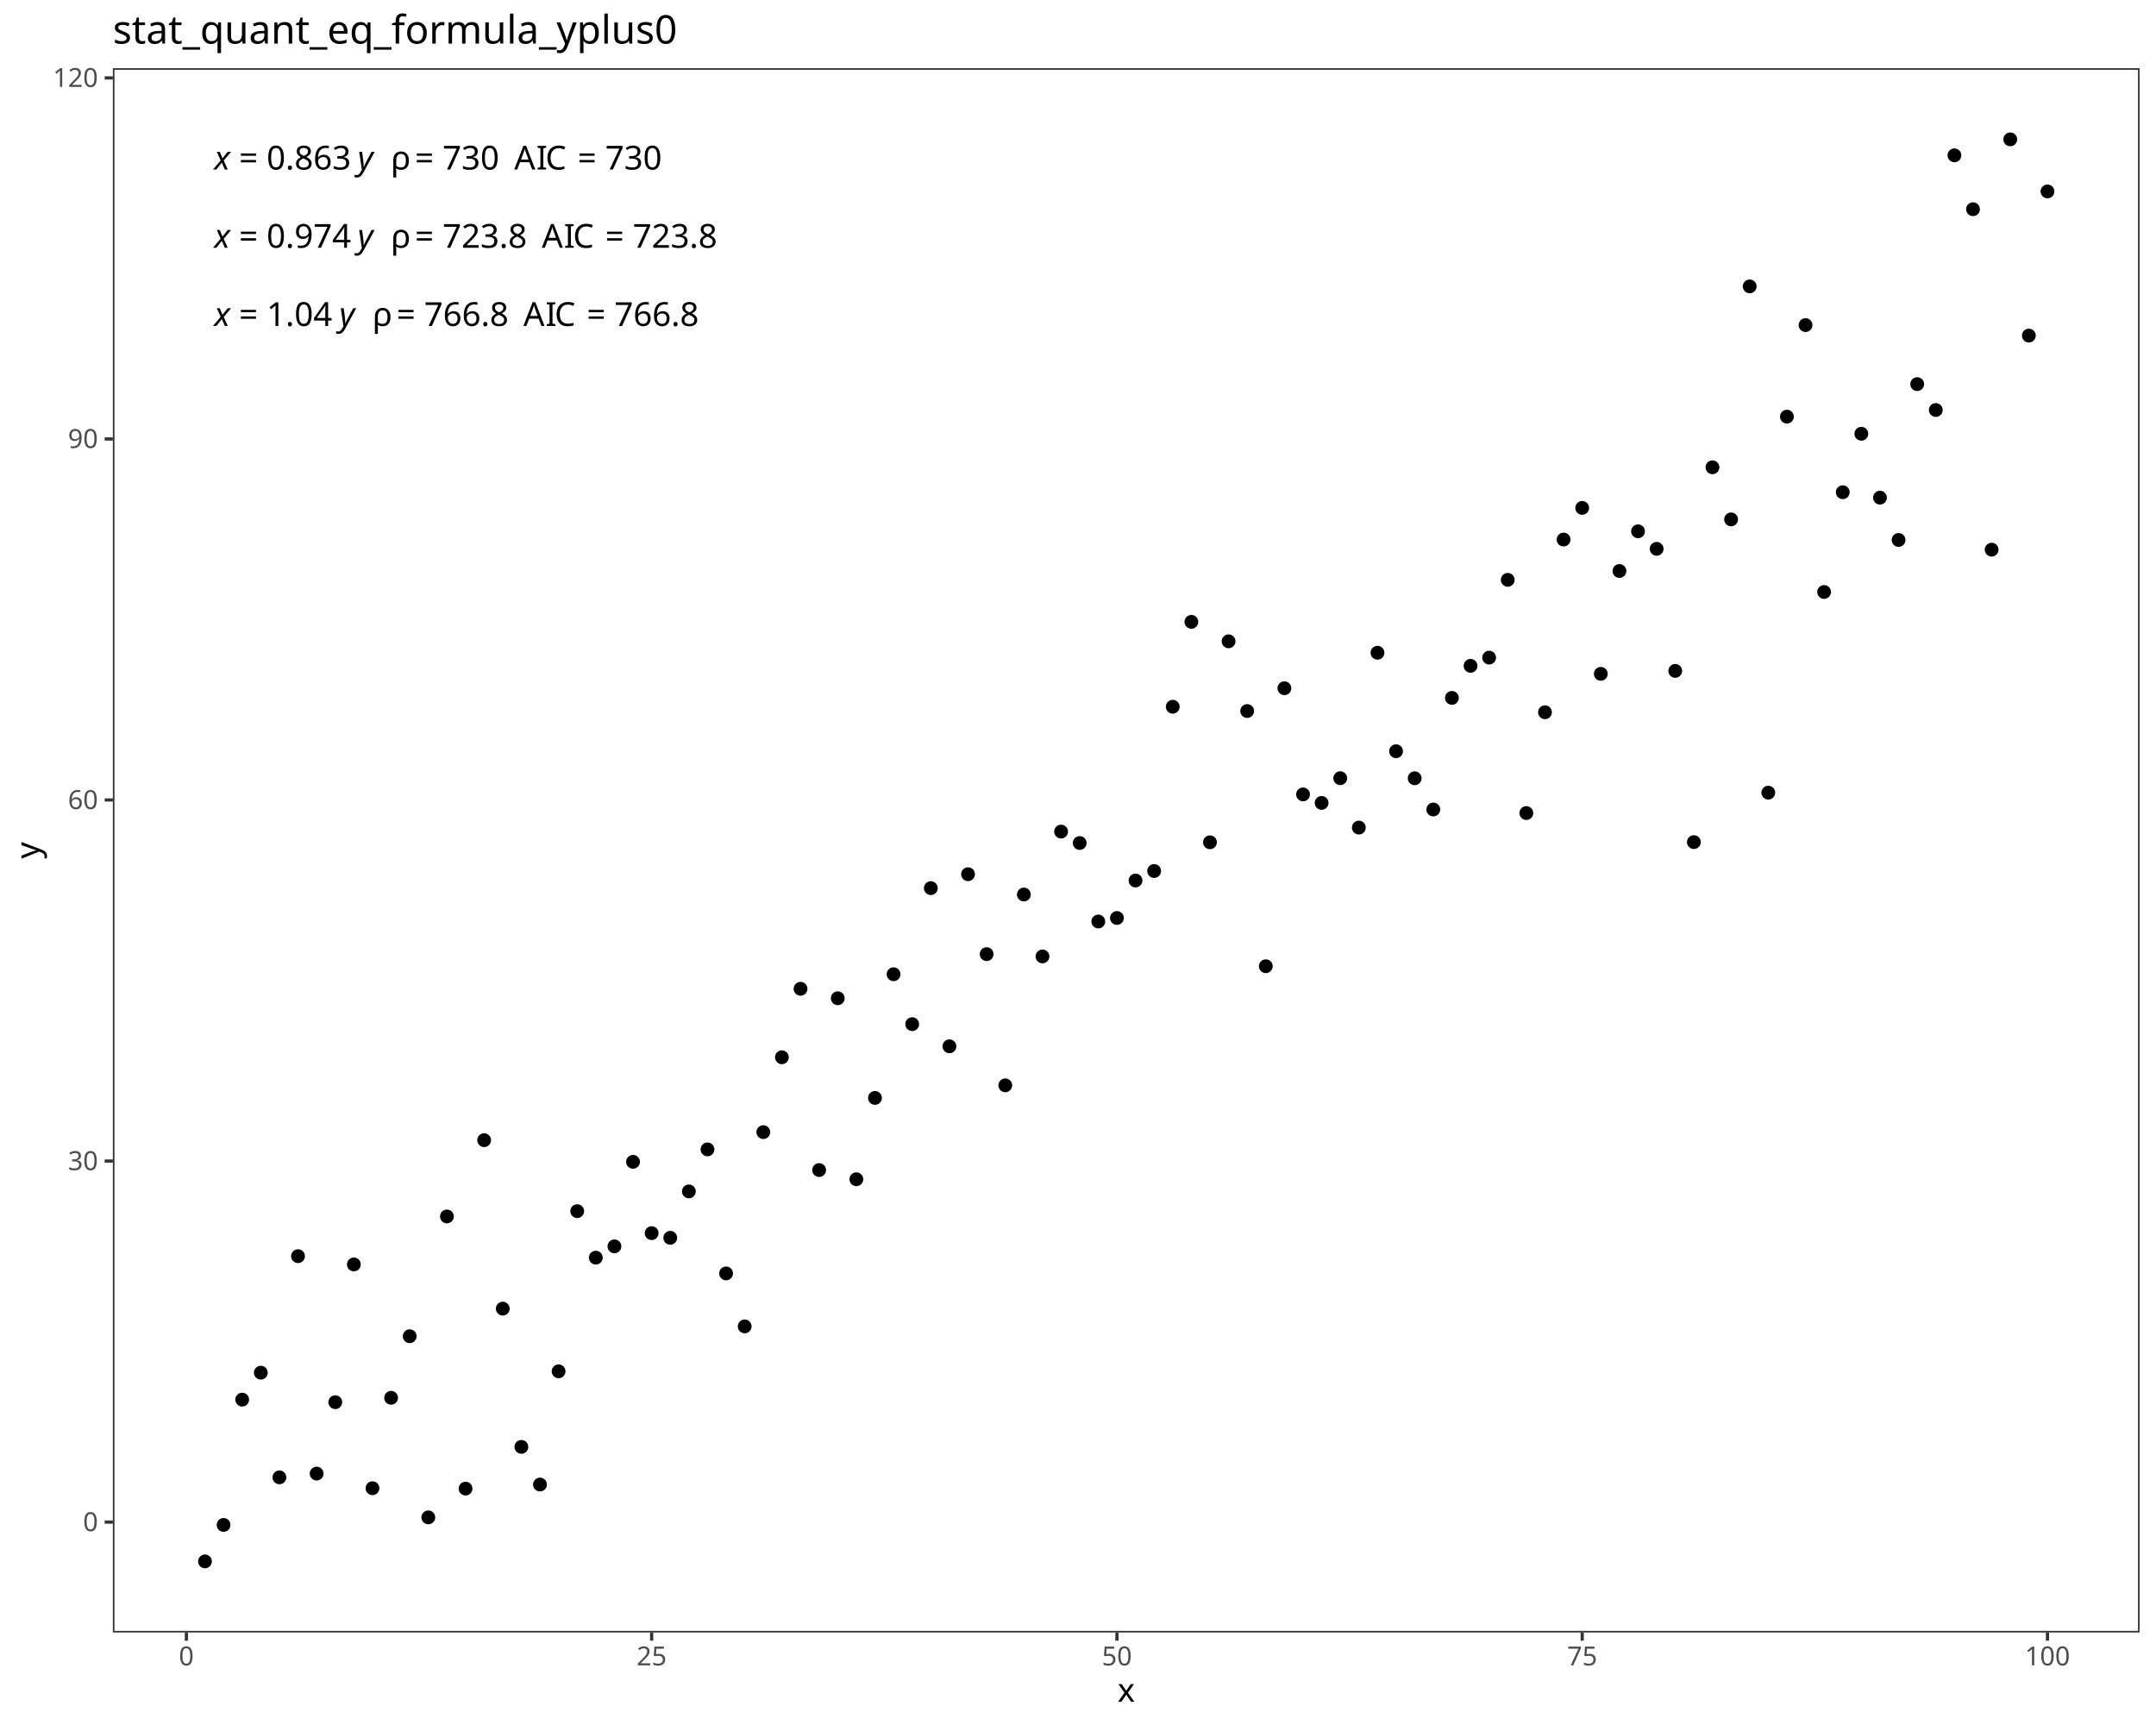
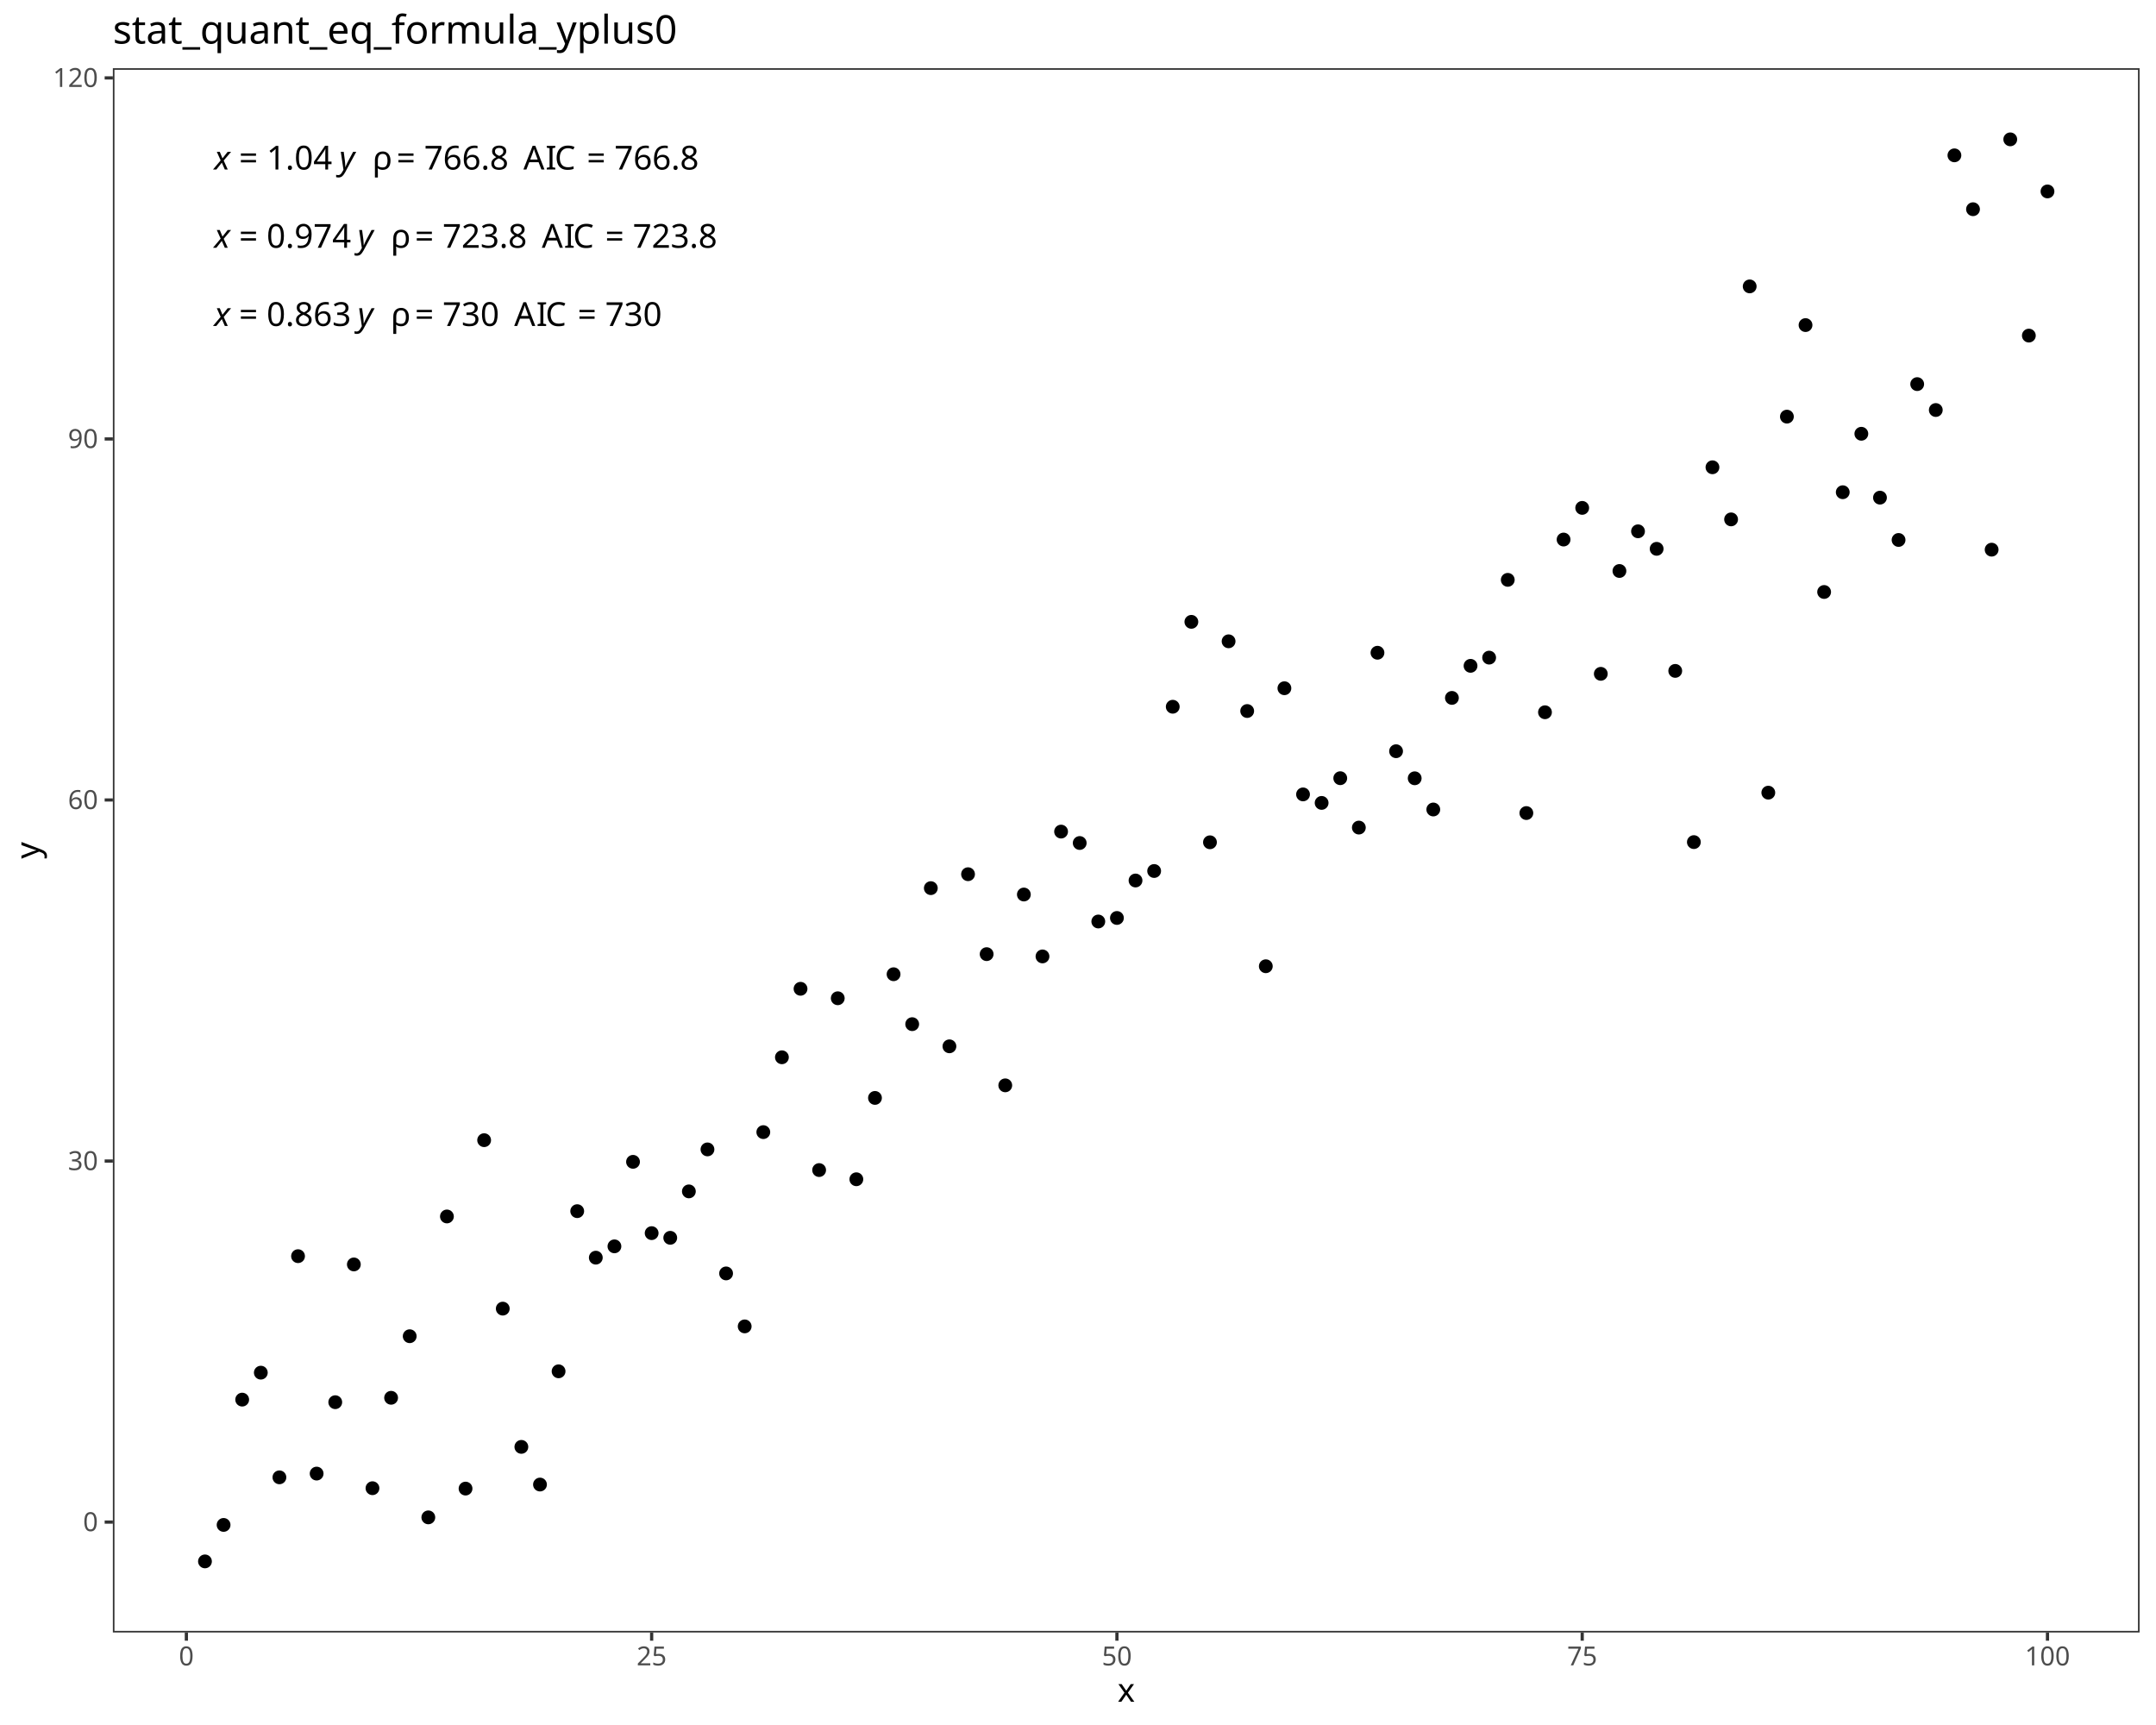
<svg xmlns="http://www.w3.org/2000/svg" class="svglite" data-engine-version="2.0" width="720.00pt" height="576.00pt" viewBox="0 0 720.00 576.00">
  <defs>
    <style type="text/css">
    .svglite line, .svglite polyline, .svglite polygon, .svglite path, .svglite rect, .svglite circle {
      fill: none;
      stroke: #000000;
      stroke-linecap: round;
      stroke-linejoin: round;
      stroke-miterlimit: 10.00;
    }
  </style>
  </defs>
  <rect width="100%" height="100%" style="stroke: none; fill: #FFFFFF;" />
  <defs>
    <clipPath id="cpMC4wMHw3MjAuMDB8MC4wMHw1NzYuMDA=">
      <rect x="0.00" y="0.00" width="720.00" height="576.00" />
    </clipPath>
  </defs>
  <g clip-path="url(#cpMC4wMHw3MjAuMDB8MC4wMHw1NzYuMDA=)">
    <rect x="0.00" y="0.00" width="720.00" height="576.00" style="stroke-width: 1.07; stroke: #FFFFFF; fill: #FFFFFF;" />
  </g>
  <defs>
    <clipPath id="cpMzcuNjl8NzE0LjUyfDIyLjc4fDU0NS4xMQ==">
      <rect x="37.69" y="22.78" width="676.83" height="522.33" />
    </clipPath>
  </defs>
  <g clip-path="url(#cpMzcuNjl8NzE0LjUyfDIyLjc4fDU0NS4xMQ==)">
    <rect x="37.69" y="22.78" width="676.83" height="522.33" style="stroke-width: 1.07; stroke: none; fill: #FFFFFF;" />
    <circle cx="68.45" cy="521.37" r="1.95" style="stroke-width: 0.71; fill: #000000;" />
    <circle cx="74.67" cy="509.19" r="1.95" style="stroke-width: 0.71; fill: #000000;" />
    <circle cx="80.88" cy="467.35" r="1.95" style="stroke-width: 0.71; fill: #000000;" />
    <circle cx="87.10" cy="458.35" r="1.95" style="stroke-width: 0.71; fill: #000000;" />
    <circle cx="93.31" cy="493.30" r="1.95" style="stroke-width: 0.71; fill: #000000;" />
    <circle cx="99.53" cy="419.45" r="1.95" style="stroke-width: 0.71; fill: #000000;" />
    <circle cx="105.74" cy="492.05" r="1.95" style="stroke-width: 0.71; fill: #000000;" />
    <circle cx="111.96" cy="468.21" r="1.95" style="stroke-width: 0.71; fill: #000000;" />
    <circle cx="118.17" cy="422.21" r="1.95" style="stroke-width: 0.71; fill: #000000;" />
    <circle cx="124.39" cy="496.93" r="1.95" style="stroke-width: 0.71; fill: #000000;" />
    <circle cx="130.61" cy="466.74" r="1.95" style="stroke-width: 0.71; fill: #000000;" />
    <circle cx="136.82" cy="446.18" r="1.95" style="stroke-width: 0.71; fill: #000000;" />
    <circle cx="143.04" cy="506.67" r="1.95" style="stroke-width: 0.71; fill: #000000;" />
    <circle cx="149.25" cy="406.19" r="1.95" style="stroke-width: 0.71; fill: #000000;" />
    <circle cx="155.47" cy="497.06" r="1.95" style="stroke-width: 0.71; fill: #000000;" />
    <circle cx="161.68" cy="380.72" r="1.95" style="stroke-width: 0.71; fill: #000000;" />
    <circle cx="167.90" cy="436.97" r="1.95" style="stroke-width: 0.71; fill: #000000;" />
    <circle cx="174.11" cy="483.13" r="1.95" style="stroke-width: 0.71; fill: #000000;" />
    <circle cx="180.33" cy="495.71" r="1.95" style="stroke-width: 0.71; fill: #000000;" />
    <circle cx="186.54" cy="457.90" r="1.95" style="stroke-width: 0.71; fill: #000000;" />
    <circle cx="192.76" cy="404.42" r="1.95" style="stroke-width: 0.71; fill: #000000;" />
    <circle cx="198.97" cy="419.95" r="1.95" style="stroke-width: 0.71; fill: #000000;" />
    <circle cx="205.19" cy="416.17" r="1.95" style="stroke-width: 0.71; fill: #000000;" />
    <circle cx="211.40" cy="387.95" r="1.95" style="stroke-width: 0.71; fill: #000000;" />
    <circle cx="217.62" cy="411.76" r="1.95" style="stroke-width: 0.71; fill: #000000;" />
    <circle cx="223.83" cy="413.32" r="1.95" style="stroke-width: 0.71; fill: #000000;" />
    <circle cx="230.05" cy="397.82" r="1.95" style="stroke-width: 0.71; fill: #000000;" />
    <circle cx="236.26" cy="383.80" r="1.95" style="stroke-width: 0.71; fill: #000000;" />
    <circle cx="242.48" cy="425.21" r="1.95" style="stroke-width: 0.71; fill: #000000;" />
    <circle cx="248.69" cy="442.90" r="1.95" style="stroke-width: 0.71; fill: #000000;" />
    <circle cx="254.91" cy="378.03" r="1.95" style="stroke-width: 0.71; fill: #000000;" />
    <circle cx="261.12" cy="353.04" r="1.95" style="stroke-width: 0.71; fill: #000000;" />
    <circle cx="267.34" cy="330.17" r="1.95" style="stroke-width: 0.71; fill: #000000;" />
    <circle cx="273.55" cy="390.70" r="1.95" style="stroke-width: 0.71; fill: #000000;" />
    <circle cx="279.77" cy="333.33" r="1.95" style="stroke-width: 0.71; fill: #000000;" />
    <circle cx="285.98" cy="393.77" r="1.95" style="stroke-width: 0.71; fill: #000000;" />
    <circle cx="292.20" cy="366.61" r="1.95" style="stroke-width: 0.71; fill: #000000;" />
    <circle cx="298.41" cy="325.31" r="1.95" style="stroke-width: 0.71; fill: #000000;" />
    <circle cx="304.63" cy="341.98" r="1.95" style="stroke-width: 0.71; fill: #000000;" />
    <circle cx="310.85" cy="296.56" r="1.95" style="stroke-width: 0.71; fill: #000000;" />
    <circle cx="317.06" cy="349.38" r="1.95" style="stroke-width: 0.71; fill: #000000;" />
    <circle cx="323.28" cy="291.91" r="1.95" style="stroke-width: 0.71; fill: #000000;" />
    <circle cx="329.49" cy="318.60" r="1.95" style="stroke-width: 0.71; fill: #000000;" />
    <circle cx="335.71" cy="362.41" r="1.95" style="stroke-width: 0.71; fill: #000000;" />
    <circle cx="341.92" cy="298.69" r="1.95" style="stroke-width: 0.71; fill: #000000;" />
    <circle cx="348.14" cy="319.36" r="1.95" style="stroke-width: 0.71; fill: #000000;" />
    <circle cx="354.35" cy="277.68" r="1.95" style="stroke-width: 0.71; fill: #000000;" />
    <circle cx="360.57" cy="281.49" r="1.95" style="stroke-width: 0.71; fill: #000000;" />
    <circle cx="366.78" cy="307.70" r="1.95" style="stroke-width: 0.71; fill: #000000;" />
    <circle cx="373.00" cy="306.52" r="1.95" style="stroke-width: 0.71; fill: #000000;" />
    <circle cx="379.21" cy="294.01" r="1.95" style="stroke-width: 0.71; fill: #000000;" />
    <circle cx="385.43" cy="290.84" r="1.95" style="stroke-width: 0.71; fill: #000000;" />
    <circle cx="391.64" cy="235.99" r="1.95" style="stroke-width: 0.71; fill: #000000;" />
    <circle cx="397.86" cy="207.64" r="1.95" style="stroke-width: 0.71; fill: #000000;" />
    <circle cx="404.07" cy="281.25" r="1.95" style="stroke-width: 0.71; fill: #000000;" />
    <circle cx="410.29" cy="214.14" r="1.95" style="stroke-width: 0.71; fill: #000000;" />
    <circle cx="416.50" cy="237.42" r="1.95" style="stroke-width: 0.71; fill: #000000;" />
    <circle cx="422.72" cy="322.64" r="1.95" style="stroke-width: 0.71; fill: #000000;" />
    <circle cx="428.93" cy="229.81" r="1.95" style="stroke-width: 0.71; fill: #000000;" />
    <circle cx="435.15" cy="265.26" r="1.95" style="stroke-width: 0.71; fill: #000000;" />
    <circle cx="441.36" cy="268.10" r="1.95" style="stroke-width: 0.71; fill: #000000;" />
    <circle cx="447.58" cy="259.85" r="1.95" style="stroke-width: 0.71; fill: #000000;" />
    <circle cx="453.79" cy="276.34" r="1.95" style="stroke-width: 0.71; fill: #000000;" />
    <circle cx="460.01" cy="217.96" r="1.95" style="stroke-width: 0.71; fill: #000000;" />
    <circle cx="466.22" cy="250.84" r="1.95" style="stroke-width: 0.71; fill: #000000;" />
    <circle cx="472.44" cy="259.88" r="1.95" style="stroke-width: 0.71; fill: #000000;" />
    <circle cx="478.65" cy="270.30" r="1.95" style="stroke-width: 0.71; fill: #000000;" />
    <circle cx="484.87" cy="233.04" r="1.95" style="stroke-width: 0.71; fill: #000000;" />
    <circle cx="491.09" cy="222.33" r="1.95" style="stroke-width: 0.71; fill: #000000;" />
    <circle cx="497.30" cy="219.59" r="1.95" style="stroke-width: 0.71; fill: #000000;" />
    <circle cx="503.52" cy="193.62" r="1.95" style="stroke-width: 0.71; fill: #000000;" />
    <circle cx="509.73" cy="271.49" r="1.95" style="stroke-width: 0.71; fill: #000000;" />
    <circle cx="515.95" cy="237.83" r="1.95" style="stroke-width: 0.71; fill: #000000;" />
    <circle cx="522.16" cy="180.16" r="1.95" style="stroke-width: 0.71; fill: #000000;" />
    <circle cx="528.38" cy="169.59" r="1.95" style="stroke-width: 0.71; fill: #000000;" />
    <circle cx="534.59" cy="225.00" r="1.95" style="stroke-width: 0.71; fill: #000000;" />
    <circle cx="540.81" cy="190.66" r="1.95" style="stroke-width: 0.71; fill: #000000;" />
    <circle cx="547.02" cy="177.41" r="1.95" style="stroke-width: 0.71; fill: #000000;" />
    <circle cx="553.24" cy="183.26" r="1.95" style="stroke-width: 0.71; fill: #000000;" />
    <circle cx="559.45" cy="224.02" r="1.95" style="stroke-width: 0.71; fill: #000000;" />
    <circle cx="565.67" cy="281.19" r="1.95" style="stroke-width: 0.71; fill: #000000;" />
    <circle cx="571.88" cy="156.03" r="1.95" style="stroke-width: 0.71; fill: #000000;" />
    <circle cx="578.10" cy="173.43" r="1.95" style="stroke-width: 0.71; fill: #000000;" />
    <circle cx="584.31" cy="95.63" r="1.95" style="stroke-width: 0.71; fill: #000000;" />
    <circle cx="590.53" cy="264.68" r="1.95" style="stroke-width: 0.71; fill: #000000;" />
    <circle cx="596.74" cy="139.12" r="1.95" style="stroke-width: 0.71; fill: #000000;" />
    <circle cx="602.96" cy="108.55" r="1.95" style="stroke-width: 0.71; fill: #000000;" />
    <circle cx="609.17" cy="197.67" r="1.95" style="stroke-width: 0.71; fill: #000000;" />
    <circle cx="615.39" cy="164.36" r="1.95" style="stroke-width: 0.71; fill: #000000;" />
    <circle cx="621.60" cy="144.84" r="1.95" style="stroke-width: 0.71; fill: #000000;" />
    <circle cx="627.82" cy="166.17" r="1.95" style="stroke-width: 0.71; fill: #000000;" />
    <circle cx="634.03" cy="180.30" r="1.95" style="stroke-width: 0.71; fill: #000000;" />
    <circle cx="640.25" cy="128.26" r="1.95" style="stroke-width: 0.71; fill: #000000;" />
    <circle cx="646.46" cy="136.91" r="1.95" style="stroke-width: 0.71; fill: #000000;" />
    <circle cx="652.68" cy="51.87" r="1.95" style="stroke-width: 0.71; fill: #000000;" />
    <circle cx="658.89" cy="69.86" r="1.95" style="stroke-width: 0.71; fill: #000000;" />
    <circle cx="665.11" cy="183.54" r="1.95" style="stroke-width: 0.71; fill: #000000;" />
    <circle cx="671.33" cy="46.53" r="1.95" style="stroke-width: 0.71; fill: #000000;" />
    <circle cx="677.54" cy="112.06" r="1.95" style="stroke-width: 0.71; fill: #000000;" />
    <circle cx="683.76" cy="63.92" r="1.95" style="stroke-width: 0.71; fill: #000000;" />
-     <text x="71.53" y="56.61" style="font-size: 11.04px; font-style: italic; font-family: sans;" textLength="5.52px" lengthAdjust="spacingAndGlyphs">x</text>
-     <text x="77.05" y="56.61" style="font-size: 11.04px; font-family: sans;" textLength="2.76px" lengthAdjust="spacingAndGlyphs"> </text>
-     <text x="79.82" y="56.61" style="font-size: 11.04px; font-family: sans;" textLength="6.45px" lengthAdjust="spacingAndGlyphs">=</text>
-     <text x="86.27" y="56.61" style="font-size: 11.04px; font-family: sans;" textLength="2.76px" lengthAdjust="spacingAndGlyphs"> </text>
-     <text x="89.03" y="56.61" style="font-size: 11.04px; font-family: sans;" textLength="27.63px" lengthAdjust="spacingAndGlyphs">0.863</text>
-     <text x="116.66" y="56.61" style="font-size: 11.04px; font-family: sans;" textLength="2.76px" lengthAdjust="spacingAndGlyphs"> </text>
-     <text x="119.42" y="56.61" style="font-size: 11.04px; font-style: italic; font-family: sans;" textLength="5.52px" lengthAdjust="spacingAndGlyphs">y</text>
-     <text x="124.94" y="56.61" style="font-size: 11.04px; font-family: sans;" textLength="2.76px" lengthAdjust="spacingAndGlyphs"> </text>
-     <text x="127.71" y="56.61" style="font-size: 11.04px; font-family: sans;" textLength="2.76px" lengthAdjust="spacingAndGlyphs"> </text>
-     <text x="130.47" y="56.61" style="font-size: 11.04px; font-family: sans;" textLength="5.33px" lengthAdjust="spacingAndGlyphs">ρ</text>
-     <text x="135.80" y="56.61" style="font-size: 11.04px; font-family: sans;" textLength="2.76px" lengthAdjust="spacingAndGlyphs"> </text>
-     <text x="138.56" y="56.61" style="font-size: 11.04px; font-family: sans;" textLength="6.45px" lengthAdjust="spacingAndGlyphs">=</text>
-     <text x="145.01" y="56.61" style="font-size: 11.04px; font-family: sans;" textLength="2.76px" lengthAdjust="spacingAndGlyphs"> </text>
-     <text x="147.78" y="56.61" style="font-size: 11.04px; font-family: sans;" textLength="18.42px" lengthAdjust="spacingAndGlyphs">730</text>
-     <text x="166.20" y="56.61" style="font-size: 11.04px; font-family: sans;" textLength="2.76px" lengthAdjust="spacingAndGlyphs"> </text>
-     <text x="168.96" y="56.61" style="font-size: 11.04px; font-family: sans;" textLength="2.76px" lengthAdjust="spacingAndGlyphs"> </text>
-     <text x="171.72" y="56.61" style="font-size: 11.04px; font-family: sans;" textLength="7.37px" lengthAdjust="spacingAndGlyphs">A</text>
-     <text x="179.09" y="56.61" style="font-size: 11.04px; font-family: sans;" textLength="3.07px" lengthAdjust="spacingAndGlyphs">I</text>
-     <text x="182.15" y="56.61" style="font-size: 11.04px; font-family: sans;" textLength="7.98px" lengthAdjust="spacingAndGlyphs">C</text>
-     <text x="190.13" y="56.61" style="font-size: 11.04px; font-family: sans;" textLength="2.76px" lengthAdjust="spacingAndGlyphs"> </text>
-     <text x="192.89" y="56.61" style="font-size: 11.04px; font-family: sans;" textLength="6.45px" lengthAdjust="spacingAndGlyphs">=</text>
-     <text x="199.34" y="56.61" style="font-size: 11.04px; font-family: sans;" textLength="2.76px" lengthAdjust="spacingAndGlyphs"> </text>
-     <text x="202.10" y="56.61" style="font-size: 11.04px; font-family: sans;" textLength="18.42px" lengthAdjust="spacingAndGlyphs">730</text>
+     <text x="71.53" y="108.84" style="font-size: 11.04px; font-style: italic; font-family: sans;" textLength="5.52px" lengthAdjust="spacingAndGlyphs">x</text>
+     <text x="77.05" y="108.84" style="font-size: 11.04px; font-family: sans;" textLength="2.76px" lengthAdjust="spacingAndGlyphs"> </text>
+     <text x="79.82" y="108.84" style="font-size: 11.04px; font-family: sans;" textLength="6.45px" lengthAdjust="spacingAndGlyphs">=</text>
+     <text x="86.27" y="108.84" style="font-size: 11.04px; font-family: sans;" textLength="2.76px" lengthAdjust="spacingAndGlyphs"> </text>
+     <text x="89.03" y="108.84" style="font-size: 11.04px; font-family: sans;" textLength="27.63px" lengthAdjust="spacingAndGlyphs">0.863</text>
+     <text x="116.66" y="108.84" style="font-size: 11.04px; font-family: sans;" textLength="2.76px" lengthAdjust="spacingAndGlyphs"> </text>
+     <text x="119.42" y="108.84" style="font-size: 11.04px; font-style: italic; font-family: sans;" textLength="5.52px" lengthAdjust="spacingAndGlyphs">y</text>
+     <text x="124.94" y="108.84" style="font-size: 11.04px; font-family: sans;" textLength="2.76px" lengthAdjust="spacingAndGlyphs"> </text>
+     <text x="127.71" y="108.84" style="font-size: 11.04px; font-family: sans;" textLength="2.76px" lengthAdjust="spacingAndGlyphs"> </text>
+     <text x="130.47" y="108.84" style="font-size: 11.04px; font-family: sans;" textLength="5.33px" lengthAdjust="spacingAndGlyphs">ρ</text>
+     <text x="135.80" y="108.84" style="font-size: 11.04px; font-family: sans;" textLength="2.76px" lengthAdjust="spacingAndGlyphs"> </text>
+     <text x="138.56" y="108.84" style="font-size: 11.04px; font-family: sans;" textLength="6.45px" lengthAdjust="spacingAndGlyphs">=</text>
+     <text x="145.01" y="108.84" style="font-size: 11.04px; font-family: sans;" textLength="2.76px" lengthAdjust="spacingAndGlyphs"> </text>
+     <text x="147.78" y="108.84" style="font-size: 11.04px; font-family: sans;" textLength="18.42px" lengthAdjust="spacingAndGlyphs">730</text>
+     <text x="166.20" y="108.84" style="font-size: 11.04px; font-family: sans;" textLength="2.76px" lengthAdjust="spacingAndGlyphs"> </text>
+     <text x="168.96" y="108.84" style="font-size: 11.04px; font-family: sans;" textLength="2.76px" lengthAdjust="spacingAndGlyphs"> </text>
+     <text x="171.72" y="108.84" style="font-size: 11.04px; font-family: sans;" textLength="7.37px" lengthAdjust="spacingAndGlyphs">A</text>
+     <text x="179.09" y="108.84" style="font-size: 11.04px; font-family: sans;" textLength="3.07px" lengthAdjust="spacingAndGlyphs">I</text>
+     <text x="182.15" y="108.84" style="font-size: 11.04px; font-family: sans;" textLength="7.98px" lengthAdjust="spacingAndGlyphs">C</text>
+     <text x="190.13" y="108.84" style="font-size: 11.04px; font-family: sans;" textLength="2.76px" lengthAdjust="spacingAndGlyphs"> </text>
+     <text x="192.89" y="108.84" style="font-size: 11.04px; font-family: sans;" textLength="6.45px" lengthAdjust="spacingAndGlyphs">=</text>
+     <text x="199.34" y="108.84" style="font-size: 11.04px; font-family: sans;" textLength="2.76px" lengthAdjust="spacingAndGlyphs"> </text>
+     <text x="202.10" y="108.84" style="font-size: 11.04px; font-family: sans;" textLength="18.42px" lengthAdjust="spacingAndGlyphs">730</text>
    <text x="71.53" y="82.73" style="font-size: 11.04px; font-style: italic; font-family: sans;" textLength="5.52px" lengthAdjust="spacingAndGlyphs">x</text>
    <text x="77.05" y="82.73" style="font-size: 11.04px; font-family: sans;" textLength="2.76px" lengthAdjust="spacingAndGlyphs"> </text>
    <text x="79.82" y="82.73" style="font-size: 11.04px; font-family: sans;" textLength="6.45px" lengthAdjust="spacingAndGlyphs">=</text>
    <text x="86.27" y="82.73" style="font-size: 11.04px; font-family: sans;" textLength="2.76px" lengthAdjust="spacingAndGlyphs"> </text>
    <text x="89.03" y="82.73" style="font-size: 11.04px; font-family: sans;" textLength="27.63px" lengthAdjust="spacingAndGlyphs">0.974</text>
    <text x="116.66" y="82.73" style="font-size: 11.04px; font-family: sans;" textLength="2.76px" lengthAdjust="spacingAndGlyphs"> </text>
    <text x="119.42" y="82.73" style="font-size: 11.04px; font-style: italic; font-family: sans;" textLength="5.52px" lengthAdjust="spacingAndGlyphs">y</text>
    <text x="124.94" y="82.73" style="font-size: 11.04px; font-family: sans;" textLength="2.76px" lengthAdjust="spacingAndGlyphs"> </text>
    <text x="127.71" y="82.73" style="font-size: 11.04px; font-family: sans;" textLength="2.76px" lengthAdjust="spacingAndGlyphs"> </text>
    <text x="130.47" y="82.73" style="font-size: 11.04px; font-family: sans;" textLength="5.33px" lengthAdjust="spacingAndGlyphs">ρ</text>
    <text x="135.80" y="82.73" style="font-size: 11.04px; font-family: sans;" textLength="2.76px" lengthAdjust="spacingAndGlyphs"> </text>
    <text x="138.56" y="82.73" style="font-size: 11.04px; font-family: sans;" textLength="6.45px" lengthAdjust="spacingAndGlyphs">=</text>
    <text x="145.01" y="82.73" style="font-size: 11.04px; font-family: sans;" textLength="2.76px" lengthAdjust="spacingAndGlyphs"> </text>
    <text x="147.78" y="82.73" style="font-size: 11.04px; font-family: sans;" textLength="27.63px" lengthAdjust="spacingAndGlyphs">723.8</text>
    <text x="175.40" y="82.73" style="font-size: 11.04px; font-family: sans;" textLength="2.76px" lengthAdjust="spacingAndGlyphs"> </text>
    <text x="178.17" y="82.73" style="font-size: 11.04px; font-family: sans;" textLength="2.76px" lengthAdjust="spacingAndGlyphs"> </text>
    <text x="180.93" y="82.73" style="font-size: 11.04px; font-family: sans;" textLength="7.37px" lengthAdjust="spacingAndGlyphs">A</text>
    <text x="188.29" y="82.73" style="font-size: 11.04px; font-family: sans;" textLength="3.07px" lengthAdjust="spacingAndGlyphs">I</text>
    <text x="191.36" y="82.73" style="font-size: 11.04px; font-family: sans;" textLength="7.98px" lengthAdjust="spacingAndGlyphs">C</text>
    <text x="199.34" y="82.73" style="font-size: 11.04px; font-family: sans;" textLength="2.76px" lengthAdjust="spacingAndGlyphs"> </text>
    <text x="202.10" y="82.73" style="font-size: 11.04px; font-family: sans;" textLength="6.45px" lengthAdjust="spacingAndGlyphs">=</text>
    <text x="208.55" y="82.73" style="font-size: 11.04px; font-family: sans;" textLength="2.76px" lengthAdjust="spacingAndGlyphs"> </text>
    <text x="211.31" y="82.73" style="font-size: 11.04px; font-family: sans;" textLength="27.63px" lengthAdjust="spacingAndGlyphs">723.8</text>
-     <text x="71.53" y="108.84" style="font-size: 11.04px; font-style: italic; font-family: sans;" textLength="5.52px" lengthAdjust="spacingAndGlyphs">x</text>
-     <text x="77.05" y="108.84" style="font-size: 11.04px; font-family: sans;" textLength="2.76px" lengthAdjust="spacingAndGlyphs"> </text>
-     <text x="79.82" y="108.84" style="font-size: 11.04px; font-family: sans;" textLength="6.45px" lengthAdjust="spacingAndGlyphs">=</text>
-     <text x="86.27" y="108.84" style="font-size: 11.04px; font-family: sans;" textLength="2.76px" lengthAdjust="spacingAndGlyphs"> </text>
-     <text x="89.03" y="108.84" style="font-size: 11.04px; font-family: sans;" textLength="21.49px" lengthAdjust="spacingAndGlyphs">1.04</text>
-     <text x="110.52" y="108.84" style="font-size: 11.04px; font-family: sans;" textLength="2.76px" lengthAdjust="spacingAndGlyphs"> </text>
-     <text x="113.28" y="108.84" style="font-size: 11.04px; font-style: italic; font-family: sans;" textLength="5.52px" lengthAdjust="spacingAndGlyphs">y</text>
-     <text x="118.80" y="108.84" style="font-size: 11.04px; font-family: sans;" textLength="2.76px" lengthAdjust="spacingAndGlyphs"> </text>
-     <text x="121.57" y="108.84" style="font-size: 11.04px; font-family: sans;" textLength="2.76px" lengthAdjust="spacingAndGlyphs"> </text>
-     <text x="124.33" y="108.84" style="font-size: 11.04px; font-family: sans;" textLength="5.33px" lengthAdjust="spacingAndGlyphs">ρ</text>
-     <text x="129.66" y="108.84" style="font-size: 11.04px; font-family: sans;" textLength="2.76px" lengthAdjust="spacingAndGlyphs"> </text>
-     <text x="132.42" y="108.84" style="font-size: 11.04px; font-family: sans;" textLength="6.45px" lengthAdjust="spacingAndGlyphs">=</text>
-     <text x="138.87" y="108.84" style="font-size: 11.04px; font-family: sans;" textLength="2.76px" lengthAdjust="spacingAndGlyphs"> </text>
-     <text x="141.64" y="108.84" style="font-size: 11.04px; font-family: sans;" textLength="27.63px" lengthAdjust="spacingAndGlyphs">766.8</text>
-     <text x="169.26" y="108.84" style="font-size: 11.04px; font-family: sans;" textLength="2.76px" lengthAdjust="spacingAndGlyphs"> </text>
-     <text x="172.03" y="108.84" style="font-size: 11.04px; font-family: sans;" textLength="2.76px" lengthAdjust="spacingAndGlyphs"> </text>
-     <text x="174.79" y="108.84" style="font-size: 11.04px; font-family: sans;" textLength="7.37px" lengthAdjust="spacingAndGlyphs">A</text>
-     <text x="182.15" y="108.84" style="font-size: 11.04px; font-family: sans;" textLength="3.07px" lengthAdjust="spacingAndGlyphs">I</text>
-     <text x="185.22" y="108.84" style="font-size: 11.04px; font-family: sans;" textLength="7.98px" lengthAdjust="spacingAndGlyphs">C</text>
-     <text x="193.20" y="108.84" style="font-size: 11.04px; font-family: sans;" textLength="2.76px" lengthAdjust="spacingAndGlyphs"> </text>
-     <text x="195.96" y="108.84" style="font-size: 11.04px; font-family: sans;" textLength="6.45px" lengthAdjust="spacingAndGlyphs">=</text>
-     <text x="202.41" y="108.84" style="font-size: 11.04px; font-family: sans;" textLength="2.76px" lengthAdjust="spacingAndGlyphs"> </text>
-     <text x="205.17" y="108.84" style="font-size: 11.04px; font-family: sans;" textLength="27.63px" lengthAdjust="spacingAndGlyphs">766.8</text>
+     <text x="71.53" y="56.61" style="font-size: 11.04px; font-style: italic; font-family: sans;" textLength="5.52px" lengthAdjust="spacingAndGlyphs">x</text>
+     <text x="77.05" y="56.61" style="font-size: 11.04px; font-family: sans;" textLength="2.76px" lengthAdjust="spacingAndGlyphs"> </text>
+     <text x="79.82" y="56.61" style="font-size: 11.04px; font-family: sans;" textLength="6.45px" lengthAdjust="spacingAndGlyphs">=</text>
+     <text x="86.27" y="56.61" style="font-size: 11.04px; font-family: sans;" textLength="2.76px" lengthAdjust="spacingAndGlyphs"> </text>
+     <text x="89.03" y="56.61" style="font-size: 11.04px; font-family: sans;" textLength="21.49px" lengthAdjust="spacingAndGlyphs">1.04</text>
+     <text x="110.52" y="56.61" style="font-size: 11.04px; font-family: sans;" textLength="2.76px" lengthAdjust="spacingAndGlyphs"> </text>
+     <text x="113.28" y="56.61" style="font-size: 11.04px; font-style: italic; font-family: sans;" textLength="5.52px" lengthAdjust="spacingAndGlyphs">y</text>
+     <text x="118.80" y="56.61" style="font-size: 11.04px; font-family: sans;" textLength="2.76px" lengthAdjust="spacingAndGlyphs"> </text>
+     <text x="121.57" y="56.61" style="font-size: 11.04px; font-family: sans;" textLength="2.76px" lengthAdjust="spacingAndGlyphs"> </text>
+     <text x="124.33" y="56.61" style="font-size: 11.04px; font-family: sans;" textLength="5.33px" lengthAdjust="spacingAndGlyphs">ρ</text>
+     <text x="129.66" y="56.61" style="font-size: 11.04px; font-family: sans;" textLength="2.76px" lengthAdjust="spacingAndGlyphs"> </text>
+     <text x="132.42" y="56.61" style="font-size: 11.04px; font-family: sans;" textLength="6.45px" lengthAdjust="spacingAndGlyphs">=</text>
+     <text x="138.87" y="56.61" style="font-size: 11.04px; font-family: sans;" textLength="2.76px" lengthAdjust="spacingAndGlyphs"> </text>
+     <text x="141.64" y="56.61" style="font-size: 11.04px; font-family: sans;" textLength="27.63px" lengthAdjust="spacingAndGlyphs">766.8</text>
+     <text x="169.26" y="56.61" style="font-size: 11.04px; font-family: sans;" textLength="2.76px" lengthAdjust="spacingAndGlyphs"> </text>
+     <text x="172.03" y="56.61" style="font-size: 11.04px; font-family: sans;" textLength="2.76px" lengthAdjust="spacingAndGlyphs"> </text>
+     <text x="174.79" y="56.61" style="font-size: 11.04px; font-family: sans;" textLength="7.37px" lengthAdjust="spacingAndGlyphs">A</text>
+     <text x="182.15" y="56.61" style="font-size: 11.04px; font-family: sans;" textLength="3.07px" lengthAdjust="spacingAndGlyphs">I</text>
+     <text x="185.22" y="56.61" style="font-size: 11.04px; font-family: sans;" textLength="7.98px" lengthAdjust="spacingAndGlyphs">C</text>
+     <text x="193.20" y="56.61" style="font-size: 11.04px; font-family: sans;" textLength="2.76px" lengthAdjust="spacingAndGlyphs"> </text>
+     <text x="195.96" y="56.61" style="font-size: 11.04px; font-family: sans;" textLength="6.45px" lengthAdjust="spacingAndGlyphs">=</text>
+     <text x="202.41" y="56.61" style="font-size: 11.04px; font-family: sans;" textLength="2.76px" lengthAdjust="spacingAndGlyphs"> </text>
+     <text x="205.17" y="56.61" style="font-size: 11.04px; font-family: sans;" textLength="27.63px" lengthAdjust="spacingAndGlyphs">766.8</text>
    <rect x="37.69" y="22.78" width="676.83" height="522.33" style="stroke-width: 1.07; stroke: #333333;" />
  </g>
  <g clip-path="url(#cpMC4wMHw3MjAuMDB8MC4wMHw1NzYuMDA=)">
    <text x="32.76" y="511.27" text-anchor="end" style="font-size: 8.80px; fill: #4D4D4D; font-family: sans;" textLength="4.89px" lengthAdjust="spacingAndGlyphs">0</text>
    <text x="32.76" y="390.71" text-anchor="end" style="font-size: 8.80px; fill: #4D4D4D; font-family: sans;" textLength="9.79px" lengthAdjust="spacingAndGlyphs">30</text>
    <text x="32.76" y="270.15" text-anchor="end" style="font-size: 8.80px; fill: #4D4D4D; font-family: sans;" textLength="9.79px" lengthAdjust="spacingAndGlyphs">60</text>
    <text x="32.76" y="149.59" text-anchor="end" style="font-size: 8.80px; fill: #4D4D4D; font-family: sans;" textLength="9.79px" lengthAdjust="spacingAndGlyphs">90</text>
    <text x="32.76" y="29.04" text-anchor="end" style="font-size: 8.80px; fill: #4D4D4D; font-family: sans;" textLength="14.68px" lengthAdjust="spacingAndGlyphs">120</text>
    <polyline points="34.95,508.24 37.69,508.24 " style="stroke-width: 1.07; stroke: #333333; stroke-linecap: butt;" />
    <polyline points="34.95,387.68 37.69,387.68 " style="stroke-width: 1.07; stroke: #333333; stroke-linecap: butt;" />
    <polyline points="34.95,267.12 37.69,267.12 " style="stroke-width: 1.07; stroke: #333333; stroke-linecap: butt;" />
    <polyline points="34.95,146.57 37.69,146.57 " style="stroke-width: 1.07; stroke: #333333; stroke-linecap: butt;" />
    <polyline points="34.95,26.01 37.69,26.01 " style="stroke-width: 1.07; stroke: #333333; stroke-linecap: butt;" />
    <polyline points="62.24,547.85 62.24,545.11 " style="stroke-width: 1.07; stroke: #333333; stroke-linecap: butt;" />
    <polyline points="217.62,547.85 217.62,545.11 " style="stroke-width: 1.07; stroke: #333333; stroke-linecap: butt;" />
    <polyline points="373.00,547.85 373.00,545.11 " style="stroke-width: 1.07; stroke: #333333; stroke-linecap: butt;" />
    <polyline points="528.38,547.85 528.38,545.11 " style="stroke-width: 1.07; stroke: #333333; stroke-linecap: butt;" />
    <polyline points="683.76,547.85 683.76,545.11 " style="stroke-width: 1.07; stroke: #333333; stroke-linecap: butt;" />
    <text x="62.24" y="556.10" text-anchor="middle" style="font-size: 8.80px; fill: #4D4D4D; font-family: sans;" textLength="4.89px" lengthAdjust="spacingAndGlyphs">0</text>
    <text x="217.62" y="556.10" text-anchor="middle" style="font-size: 8.80px; fill: #4D4D4D; font-family: sans;" textLength="9.79px" lengthAdjust="spacingAndGlyphs">25</text>
    <text x="373.00" y="556.10" text-anchor="middle" style="font-size: 8.80px; fill: #4D4D4D; font-family: sans;" textLength="9.79px" lengthAdjust="spacingAndGlyphs">50</text>
    <text x="528.38" y="556.10" text-anchor="middle" style="font-size: 8.80px; fill: #4D4D4D; font-family: sans;" textLength="9.79px" lengthAdjust="spacingAndGlyphs">75</text>
    <text x="683.76" y="556.10" text-anchor="middle" style="font-size: 8.80px; fill: #4D4D4D; font-family: sans;" textLength="14.68px" lengthAdjust="spacingAndGlyphs">100</text>
    <text x="376.10" y="568.24" text-anchor="middle" style="font-size: 11.00px; font-family: sans;" textLength="5.50px" lengthAdjust="spacingAndGlyphs">x</text>
    <text transform="translate(13.05,283.95) rotate(-90)" text-anchor="middle" style="font-size: 11.00px; font-family: sans;" textLength="5.50px" lengthAdjust="spacingAndGlyphs">y</text>
    <text x="37.69" y="14.56" style="font-size: 13.20px; font-family: sans;" textLength="180.55px" lengthAdjust="spacingAndGlyphs">stat_quant_eq_formula_yplus0</text>
  </g>
</svg>
